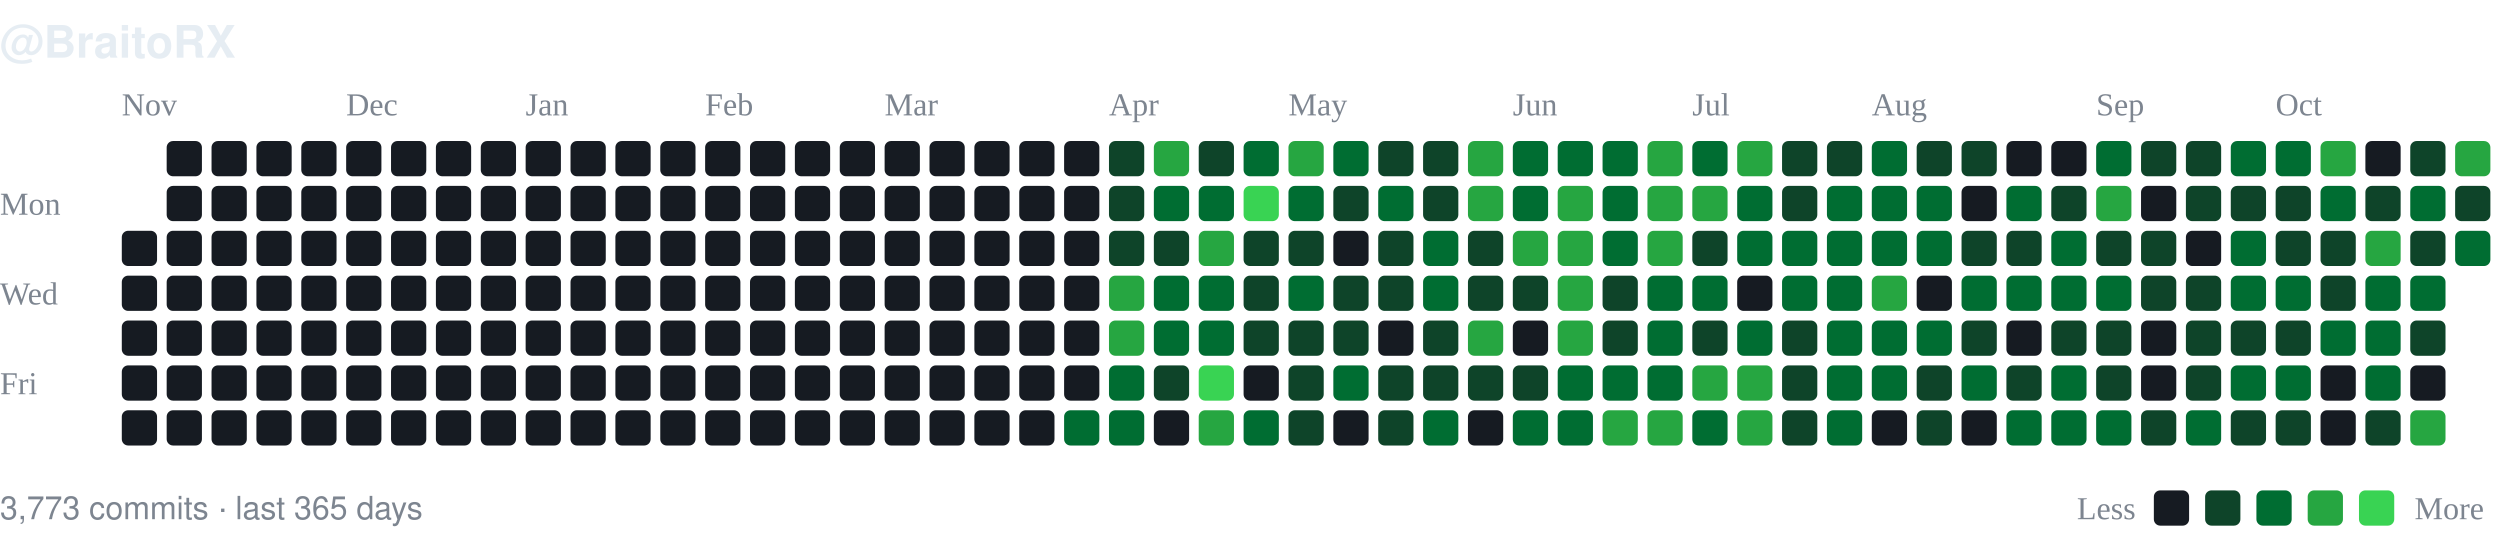
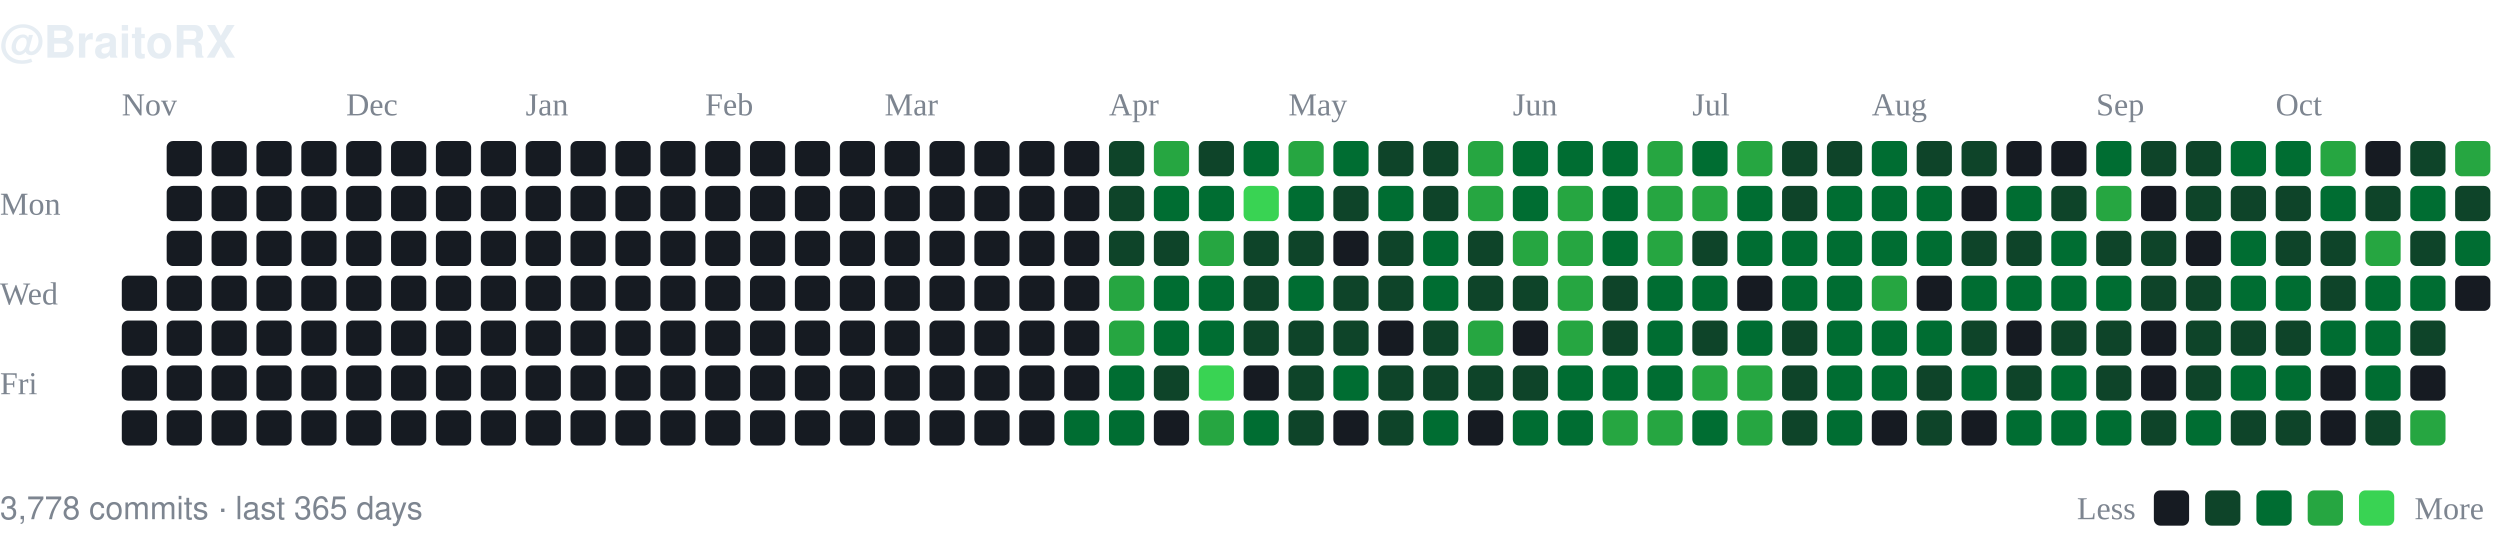
<svg xmlns="http://www.w3.org/2000/svg" width="780" height="170" viewBox="0 0 780 170" role="img">
  <text x="0" y="18" font-size="14" font-weight="600" fill="#e6edf3" font-family="ui-sans-serif,-apple-system,Segoe UI,Helvetica,Arial,sans-serif">@BraitoRX</text>
  <text x="0" y="67" font-size="10" fill="#7d8590">Mon</text>
  <text x="0" y="95" font-size="10" fill="#7d8590">Wed</text>
  <text x="0" y="123" font-size="10" fill="#7d8590">Fri</text>
  <text x="38" y="36" font-size="10" fill="#7d8590">Nov</text>
-   <rect x="38" y="72" width="11" height="11" rx="2" fill="#161b22" />
  <rect x="38" y="86" width="11" height="11" rx="2" fill="#161b22" />
  <rect x="38" y="100" width="11" height="11" rx="2" fill="#161b22" />
  <rect x="38" y="114" width="11" height="11" rx="2" fill="#161b22" />
  <rect x="38" y="128" width="11" height="11" rx="2" fill="#161b22" />
  <rect x="52" y="44" width="11" height="11" rx="2" fill="#161b22" />
  <rect x="52" y="58" width="11" height="11" rx="2" fill="#161b22" />
  <rect x="52" y="72" width="11" height="11" rx="2" fill="#161b22" />
  <rect x="52" y="86" width="11" height="11" rx="2" fill="#161b22" />
  <rect x="52" y="100" width="11" height="11" rx="2" fill="#161b22" />
  <rect x="52" y="114" width="11" height="11" rx="2" fill="#161b22" />
  <rect x="52" y="128" width="11" height="11" rx="2" fill="#161b22" />
  <rect x="66" y="44" width="11" height="11" rx="2" fill="#161b22" />
  <rect x="66" y="58" width="11" height="11" rx="2" fill="#161b22" />
  <rect x="66" y="72" width="11" height="11" rx="2" fill="#161b22" />
  <rect x="66" y="86" width="11" height="11" rx="2" fill="#161b22" />
  <rect x="66" y="100" width="11" height="11" rx="2" fill="#161b22" />
  <rect x="66" y="114" width="11" height="11" rx="2" fill="#161b22" />
  <rect x="66" y="128" width="11" height="11" rx="2" fill="#161b22" />
  <rect x="80" y="44" width="11" height="11" rx="2" fill="#161b22" />
  <rect x="80" y="58" width="11" height="11" rx="2" fill="#161b22" />
  <rect x="80" y="72" width="11" height="11" rx="2" fill="#161b22" />
  <rect x="80" y="86" width="11" height="11" rx="2" fill="#161b22" />
  <rect x="80" y="100" width="11" height="11" rx="2" fill="#161b22" />
  <rect x="80" y="114" width="11" height="11" rx="2" fill="#161b22" />
  <rect x="80" y="128" width="11" height="11" rx="2" fill="#161b22" />
  <rect x="94" y="44" width="11" height="11" rx="2" fill="#161b22" />
  <rect x="94" y="58" width="11" height="11" rx="2" fill="#161b22" />
  <rect x="94" y="72" width="11" height="11" rx="2" fill="#161b22" />
  <rect x="94" y="86" width="11" height="11" rx="2" fill="#161b22" />
  <rect x="94" y="100" width="11" height="11" rx="2" fill="#161b22" />
  <rect x="94" y="114" width="11" height="11" rx="2" fill="#161b22" />
  <rect x="94" y="128" width="11" height="11" rx="2" fill="#161b22" />
  <text x="108" y="36" font-size="10" fill="#7d8590">Dec</text>
  <rect x="108" y="44" width="11" height="11" rx="2" fill="#161b22" />
  <rect x="108" y="58" width="11" height="11" rx="2" fill="#161b22" />
  <rect x="108" y="72" width="11" height="11" rx="2" fill="#161b22" />
  <rect x="108" y="86" width="11" height="11" rx="2" fill="#161b22" />
  <rect x="108" y="100" width="11" height="11" rx="2" fill="#161b22" />
  <rect x="108" y="114" width="11" height="11" rx="2" fill="#161b22" />
  <rect x="108" y="128" width="11" height="11" rx="2" fill="#161b22" />
  <rect x="122" y="44" width="11" height="11" rx="2" fill="#161b22" />
  <rect x="122" y="58" width="11" height="11" rx="2" fill="#161b22" />
  <rect x="122" y="72" width="11" height="11" rx="2" fill="#161b22" />
  <rect x="122" y="86" width="11" height="11" rx="2" fill="#161b22" />
  <rect x="122" y="100" width="11" height="11" rx="2" fill="#161b22" />
  <rect x="122" y="114" width="11" height="11" rx="2" fill="#161b22" />
  <rect x="122" y="128" width="11" height="11" rx="2" fill="#161b22" />
  <rect x="136" y="44" width="11" height="11" rx="2" fill="#161b22" />
  <rect x="136" y="58" width="11" height="11" rx="2" fill="#161b22" />
  <rect x="136" y="72" width="11" height="11" rx="2" fill="#161b22" />
  <rect x="136" y="86" width="11" height="11" rx="2" fill="#161b22" />
  <rect x="136" y="100" width="11" height="11" rx="2" fill="#161b22" />
  <rect x="136" y="114" width="11" height="11" rx="2" fill="#161b22" />
  <rect x="136" y="128" width="11" height="11" rx="2" fill="#161b22" />
  <rect x="150" y="44" width="11" height="11" rx="2" fill="#161b22" />
  <rect x="150" y="58" width="11" height="11" rx="2" fill="#161b22" />
  <rect x="150" y="72" width="11" height="11" rx="2" fill="#161b22" />
  <rect x="150" y="86" width="11" height="11" rx="2" fill="#161b22" />
  <rect x="150" y="100" width="11" height="11" rx="2" fill="#161b22" />
  <rect x="150" y="114" width="11" height="11" rx="2" fill="#161b22" />
  <rect x="150" y="128" width="11" height="11" rx="2" fill="#161b22" />
  <text x="164" y="36" font-size="10" fill="#7d8590">Jan</text>
  <rect x="164" y="44" width="11" height="11" rx="2" fill="#161b22" />
  <rect x="164" y="58" width="11" height="11" rx="2" fill="#161b22" />
  <rect x="164" y="72" width="11" height="11" rx="2" fill="#161b22" />
  <rect x="164" y="86" width="11" height="11" rx="2" fill="#161b22" />
  <rect x="164" y="100" width="11" height="11" rx="2" fill="#161b22" />
  <rect x="164" y="114" width="11" height="11" rx="2" fill="#161b22" />
  <rect x="164" y="128" width="11" height="11" rx="2" fill="#161b22" />
  <rect x="178" y="44" width="11" height="11" rx="2" fill="#161b22" />
  <rect x="178" y="58" width="11" height="11" rx="2" fill="#161b22" />
  <rect x="178" y="72" width="11" height="11" rx="2" fill="#161b22" />
  <rect x="178" y="86" width="11" height="11" rx="2" fill="#161b22" />
  <rect x="178" y="100" width="11" height="11" rx="2" fill="#161b22" />
  <rect x="178" y="114" width="11" height="11" rx="2" fill="#161b22" />
  <rect x="178" y="128" width="11" height="11" rx="2" fill="#161b22" />
  <rect x="192" y="44" width="11" height="11" rx="2" fill="#161b22" />
  <rect x="192" y="58" width="11" height="11" rx="2" fill="#161b22" />
  <rect x="192" y="72" width="11" height="11" rx="2" fill="#161b22" />
  <rect x="192" y="86" width="11" height="11" rx="2" fill="#161b22" />
  <rect x="192" y="100" width="11" height="11" rx="2" fill="#161b22" />
  <rect x="192" y="114" width="11" height="11" rx="2" fill="#161b22" />
  <rect x="192" y="128" width="11" height="11" rx="2" fill="#161b22" />
  <rect x="206" y="44" width="11" height="11" rx="2" fill="#161b22" />
  <rect x="206" y="58" width="11" height="11" rx="2" fill="#161b22" />
  <rect x="206" y="72" width="11" height="11" rx="2" fill="#161b22" />
  <rect x="206" y="86" width="11" height="11" rx="2" fill="#161b22" />
  <rect x="206" y="100" width="11" height="11" rx="2" fill="#161b22" />
  <rect x="206" y="114" width="11" height="11" rx="2" fill="#161b22" />
  <rect x="206" y="128" width="11" height="11" rx="2" fill="#161b22" />
  <text x="220" y="36" font-size="10" fill="#7d8590">Feb</text>
  <rect x="220" y="44" width="11" height="11" rx="2" fill="#161b22" />
  <rect x="220" y="58" width="11" height="11" rx="2" fill="#161b22" />
  <rect x="220" y="72" width="11" height="11" rx="2" fill="#161b22" />
  <rect x="220" y="86" width="11" height="11" rx="2" fill="#161b22" />
  <rect x="220" y="100" width="11" height="11" rx="2" fill="#161b22" />
  <rect x="220" y="114" width="11" height="11" rx="2" fill="#161b22" />
  <rect x="220" y="128" width="11" height="11" rx="2" fill="#161b22" />
  <rect x="234" y="44" width="11" height="11" rx="2" fill="#161b22" />
  <rect x="234" y="58" width="11" height="11" rx="2" fill="#161b22" />
  <rect x="234" y="72" width="11" height="11" rx="2" fill="#161b22" />
  <rect x="234" y="86" width="11" height="11" rx="2" fill="#161b22" />
  <rect x="234" y="100" width="11" height="11" rx="2" fill="#161b22" />
  <rect x="234" y="114" width="11" height="11" rx="2" fill="#161b22" />
  <rect x="234" y="128" width="11" height="11" rx="2" fill="#161b22" />
  <rect x="248" y="44" width="11" height="11" rx="2" fill="#161b22" />
  <rect x="248" y="58" width="11" height="11" rx="2" fill="#161b22" />
  <rect x="248" y="72" width="11" height="11" rx="2" fill="#161b22" />
  <rect x="248" y="86" width="11" height="11" rx="2" fill="#161b22" />
  <rect x="248" y="100" width="11" height="11" rx="2" fill="#161b22" />
  <rect x="248" y="114" width="11" height="11" rx="2" fill="#161b22" />
  <rect x="248" y="128" width="11" height="11" rx="2" fill="#161b22" />
  <rect x="262" y="44" width="11" height="11" rx="2" fill="#161b22" />
  <rect x="262" y="58" width="11" height="11" rx="2" fill="#161b22" />
  <rect x="262" y="72" width="11" height="11" rx="2" fill="#161b22" />
  <rect x="262" y="86" width="11" height="11" rx="2" fill="#161b22" />
  <rect x="262" y="100" width="11" height="11" rx="2" fill="#161b22" />
  <rect x="262" y="114" width="11" height="11" rx="2" fill="#161b22" />
  <rect x="262" y="128" width="11" height="11" rx="2" fill="#161b22" />
  <text x="276" y="36" font-size="10" fill="#7d8590">Mar</text>
  <rect x="276" y="44" width="11" height="11" rx="2" fill="#161b22" />
  <rect x="276" y="58" width="11" height="11" rx="2" fill="#161b22" />
  <rect x="276" y="72" width="11" height="11" rx="2" fill="#161b22" />
  <rect x="276" y="86" width="11" height="11" rx="2" fill="#161b22" />
  <rect x="276" y="100" width="11" height="11" rx="2" fill="#161b22" />
  <rect x="276" y="114" width="11" height="11" rx="2" fill="#161b22" />
  <rect x="276" y="128" width="11" height="11" rx="2" fill="#161b22" />
  <rect x="290" y="44" width="11" height="11" rx="2" fill="#161b22" />
  <rect x="290" y="58" width="11" height="11" rx="2" fill="#161b22" />
  <rect x="290" y="72" width="11" height="11" rx="2" fill="#161b22" />
  <rect x="290" y="86" width="11" height="11" rx="2" fill="#161b22" />
  <rect x="290" y="100" width="11" height="11" rx="2" fill="#161b22" />
  <rect x="290" y="114" width="11" height="11" rx="2" fill="#161b22" />
  <rect x="290" y="128" width="11" height="11" rx="2" fill="#161b22" />
  <rect x="304" y="44" width="11" height="11" rx="2" fill="#161b22" />
  <rect x="304" y="58" width="11" height="11" rx="2" fill="#161b22" />
  <rect x="304" y="72" width="11" height="11" rx="2" fill="#161b22" />
  <rect x="304" y="86" width="11" height="11" rx="2" fill="#161b22" />
  <rect x="304" y="100" width="11" height="11" rx="2" fill="#161b22" />
  <rect x="304" y="114" width="11" height="11" rx="2" fill="#161b22" />
  <rect x="304" y="128" width="11" height="11" rx="2" fill="#161b22" />
  <rect x="318" y="44" width="11" height="11" rx="2" fill="#161b22" />
  <rect x="318" y="58" width="11" height="11" rx="2" fill="#161b22" />
  <rect x="318" y="72" width="11" height="11" rx="2" fill="#161b22" />
  <rect x="318" y="86" width="11" height="11" rx="2" fill="#161b22" />
  <rect x="318" y="100" width="11" height="11" rx="2" fill="#161b22" />
  <rect x="318" y="114" width="11" height="11" rx="2" fill="#161b22" />
  <rect x="318" y="128" width="11" height="11" rx="2" fill="#161b22" />
  <rect x="332" y="44" width="11" height="11" rx="2" fill="#161b22" />
  <rect x="332" y="58" width="11" height="11" rx="2" fill="#161b22" />
  <rect x="332" y="72" width="11" height="11" rx="2" fill="#161b22" />
  <rect x="332" y="86" width="11" height="11" rx="2" fill="#161b22" />
  <rect x="332" y="100" width="11" height="11" rx="2" fill="#161b22" />
  <rect x="332" y="114" width="11" height="11" rx="2" fill="#161b22" />
  <rect x="332" y="128" width="11" height="11" rx="2" fill="#006d32" />
  <text x="346" y="36" font-size="10" fill="#7d8590">Apr</text>
  <rect x="346" y="44" width="11" height="11" rx="2" fill="#0e4429" />
  <rect x="346" y="58" width="11" height="11" rx="2" fill="#0e4429" />
  <rect x="346" y="72" width="11" height="11" rx="2" fill="#0e4429" />
  <rect x="346" y="86" width="11" height="11" rx="2" fill="#26a641" />
  <rect x="346" y="100" width="11" height="11" rx="2" fill="#26a641" />
  <rect x="346" y="114" width="11" height="11" rx="2" fill="#006d32" />
  <rect x="346" y="128" width="11" height="11" rx="2" fill="#006d32" />
  <rect x="360" y="44" width="11" height="11" rx="2" fill="#26a641" />
  <rect x="360" y="58" width="11" height="11" rx="2" fill="#006d32" />
  <rect x="360" y="72" width="11" height="11" rx="2" fill="#0e4429" />
  <rect x="360" y="86" width="11" height="11" rx="2" fill="#006d32" />
  <rect x="360" y="100" width="11" height="11" rx="2" fill="#006d32" />
  <rect x="360" y="114" width="11" height="11" rx="2" fill="#0e4429" />
  <rect x="360" y="128" width="11" height="11" rx="2" fill="#161b22" />
  <rect x="374" y="44" width="11" height="11" rx="2" fill="#0e4429" />
  <rect x="374" y="58" width="11" height="11" rx="2" fill="#006d32" />
  <rect x="374" y="72" width="11" height="11" rx="2" fill="#26a641" />
  <rect x="374" y="86" width="11" height="11" rx="2" fill="#006d32" />
  <rect x="374" y="100" width="11" height="11" rx="2" fill="#006d32" />
  <rect x="374" y="114" width="11" height="11" rx="2" fill="#39d353" />
  <rect x="374" y="128" width="11" height="11" rx="2" fill="#26a641" />
  <rect x="388" y="44" width="11" height="11" rx="2" fill="#006d32" />
  <rect x="388" y="58" width="11" height="11" rx="2" fill="#39d353" />
  <rect x="388" y="72" width="11" height="11" rx="2" fill="#0e4429" />
  <rect x="388" y="86" width="11" height="11" rx="2" fill="#0e4429" />
  <rect x="388" y="100" width="11" height="11" rx="2" fill="#0e4429" />
  <rect x="388" y="114" width="11" height="11" rx="2" fill="#161b22" />
  <rect x="388" y="128" width="11" height="11" rx="2" fill="#006d32" />
  <text x="402" y="36" font-size="10" fill="#7d8590">May</text>
  <rect x="402" y="44" width="11" height="11" rx="2" fill="#26a641" />
  <rect x="402" y="58" width="11" height="11" rx="2" fill="#006d32" />
  <rect x="402" y="72" width="11" height="11" rx="2" fill="#0e4429" />
  <rect x="402" y="86" width="11" height="11" rx="2" fill="#006d32" />
  <rect x="402" y="100" width="11" height="11" rx="2" fill="#0e4429" />
  <rect x="402" y="114" width="11" height="11" rx="2" fill="#0e4429" />
  <rect x="402" y="128" width="11" height="11" rx="2" fill="#0e4429" />
  <rect x="416" y="44" width="11" height="11" rx="2" fill="#006d32" />
  <rect x="416" y="58" width="11" height="11" rx="2" fill="#0e4429" />
  <rect x="416" y="72" width="11" height="11" rx="2" fill="#161b22" />
  <rect x="416" y="86" width="11" height="11" rx="2" fill="#0e4429" />
  <rect x="416" y="100" width="11" height="11" rx="2" fill="#0e4429" />
  <rect x="416" y="114" width="11" height="11" rx="2" fill="#006d32" />
  <rect x="416" y="128" width="11" height="11" rx="2" fill="#161b22" />
  <rect x="430" y="44" width="11" height="11" rx="2" fill="#0e4429" />
  <rect x="430" y="58" width="11" height="11" rx="2" fill="#006d32" />
  <rect x="430" y="72" width="11" height="11" rx="2" fill="#0e4429" />
  <rect x="430" y="86" width="11" height="11" rx="2" fill="#0e4429" />
  <rect x="430" y="100" width="11" height="11" rx="2" fill="#161b22" />
  <rect x="430" y="114" width="11" height="11" rx="2" fill="#0e4429" />
  <rect x="430" y="128" width="11" height="11" rx="2" fill="#0e4429" />
  <rect x="444" y="44" width="11" height="11" rx="2" fill="#0e4429" />
  <rect x="444" y="58" width="11" height="11" rx="2" fill="#0e4429" />
  <rect x="444" y="72" width="11" height="11" rx="2" fill="#006d32" />
  <rect x="444" y="86" width="11" height="11" rx="2" fill="#006d32" />
  <rect x="444" y="100" width="11" height="11" rx="2" fill="#0e4429" />
  <rect x="444" y="114" width="11" height="11" rx="2" fill="#0e4429" />
  <rect x="444" y="128" width="11" height="11" rx="2" fill="#006d32" />
  <rect x="458" y="44" width="11" height="11" rx="2" fill="#26a641" />
  <rect x="458" y="58" width="11" height="11" rx="2" fill="#26a641" />
  <rect x="458" y="72" width="11" height="11" rx="2" fill="#0e4429" />
  <rect x="458" y="86" width="11" height="11" rx="2" fill="#0e4429" />
  <rect x="458" y="100" width="11" height="11" rx="2" fill="#26a641" />
  <rect x="458" y="114" width="11" height="11" rx="2" fill="#0e4429" />
  <rect x="458" y="128" width="11" height="11" rx="2" fill="#161b22" />
  <text x="472" y="36" font-size="10" fill="#7d8590">Jun</text>
  <rect x="472" y="44" width="11" height="11" rx="2" fill="#006d32" />
  <rect x="472" y="58" width="11" height="11" rx="2" fill="#006d32" />
  <rect x="472" y="72" width="11" height="11" rx="2" fill="#26a641" />
  <rect x="472" y="86" width="11" height="11" rx="2" fill="#0e4429" />
  <rect x="472" y="100" width="11" height="11" rx="2" fill="#161b22" />
  <rect x="472" y="114" width="11" height="11" rx="2" fill="#0e4429" />
  <rect x="472" y="128" width="11" height="11" rx="2" fill="#006d32" />
  <rect x="486" y="44" width="11" height="11" rx="2" fill="#006d32" />
  <rect x="486" y="58" width="11" height="11" rx="2" fill="#26a641" />
  <rect x="486" y="72" width="11" height="11" rx="2" fill="#26a641" />
  <rect x="486" y="86" width="11" height="11" rx="2" fill="#26a641" />
  <rect x="486" y="100" width="11" height="11" rx="2" fill="#26a641" />
  <rect x="486" y="114" width="11" height="11" rx="2" fill="#006d32" />
  <rect x="486" y="128" width="11" height="11" rx="2" fill="#006d32" />
  <rect x="500" y="44" width="11" height="11" rx="2" fill="#006d32" />
  <rect x="500" y="58" width="11" height="11" rx="2" fill="#006d32" />
  <rect x="500" y="72" width="11" height="11" rx="2" fill="#006d32" />
  <rect x="500" y="86" width="11" height="11" rx="2" fill="#0e4429" />
  <rect x="500" y="100" width="11" height="11" rx="2" fill="#0e4429" />
  <rect x="500" y="114" width="11" height="11" rx="2" fill="#006d32" />
  <rect x="500" y="128" width="11" height="11" rx="2" fill="#26a641" />
  <rect x="514" y="44" width="11" height="11" rx="2" fill="#26a641" />
  <rect x="514" y="58" width="11" height="11" rx="2" fill="#26a641" />
  <rect x="514" y="72" width="11" height="11" rx="2" fill="#26a641" />
  <rect x="514" y="86" width="11" height="11" rx="2" fill="#006d32" />
  <rect x="514" y="100" width="11" height="11" rx="2" fill="#006d32" />
  <rect x="514" y="114" width="11" height="11" rx="2" fill="#006d32" />
  <rect x="514" y="128" width="11" height="11" rx="2" fill="#26a641" />
  <text x="528" y="36" font-size="10" fill="#7d8590">Jul</text>
  <rect x="528" y="44" width="11" height="11" rx="2" fill="#006d32" />
  <rect x="528" y="58" width="11" height="11" rx="2" fill="#26a641" />
  <rect x="528" y="72" width="11" height="11" rx="2" fill="#0e4429" />
  <rect x="528" y="86" width="11" height="11" rx="2" fill="#006d32" />
  <rect x="528" y="100" width="11" height="11" rx="2" fill="#0e4429" />
  <rect x="528" y="114" width="11" height="11" rx="2" fill="#26a641" />
  <rect x="528" y="128" width="11" height="11" rx="2" fill="#006d32" />
  <rect x="542" y="44" width="11" height="11" rx="2" fill="#26a641" />
  <rect x="542" y="58" width="11" height="11" rx="2" fill="#006d32" />
  <rect x="542" y="72" width="11" height="11" rx="2" fill="#006d32" />
  <rect x="542" y="86" width="11" height="11" rx="2" fill="#161b22" />
  <rect x="542" y="100" width="11" height="11" rx="2" fill="#006d32" />
  <rect x="542" y="114" width="11" height="11" rx="2" fill="#26a641" />
  <rect x="542" y="128" width="11" height="11" rx="2" fill="#26a641" />
  <rect x="556" y="44" width="11" height="11" rx="2" fill="#0e4429" />
  <rect x="556" y="58" width="11" height="11" rx="2" fill="#0e4429" />
  <rect x="556" y="72" width="11" height="11" rx="2" fill="#006d32" />
  <rect x="556" y="86" width="11" height="11" rx="2" fill="#006d32" />
  <rect x="556" y="100" width="11" height="11" rx="2" fill="#0e4429" />
  <rect x="556" y="114" width="11" height="11" rx="2" fill="#0e4429" />
  <rect x="556" y="128" width="11" height="11" rx="2" fill="#0e4429" />
  <rect x="570" y="44" width="11" height="11" rx="2" fill="#0e4429" />
  <rect x="570" y="58" width="11" height="11" rx="2" fill="#006d32" />
  <rect x="570" y="72" width="11" height="11" rx="2" fill="#006d32" />
  <rect x="570" y="86" width="11" height="11" rx="2" fill="#006d32" />
  <rect x="570" y="100" width="11" height="11" rx="2" fill="#006d32" />
  <rect x="570" y="114" width="11" height="11" rx="2" fill="#006d32" />
  <rect x="570" y="128" width="11" height="11" rx="2" fill="#006d32" />
  <text x="584" y="36" font-size="10" fill="#7d8590">Aug</text>
  <rect x="584" y="44" width="11" height="11" rx="2" fill="#006d32" />
  <rect x="584" y="58" width="11" height="11" rx="2" fill="#006d32" />
  <rect x="584" y="72" width="11" height="11" rx="2" fill="#006d32" />
  <rect x="584" y="86" width="11" height="11" rx="2" fill="#26a641" />
  <rect x="584" y="100" width="11" height="11" rx="2" fill="#006d32" />
  <rect x="584" y="114" width="11" height="11" rx="2" fill="#006d32" />
  <rect x="584" y="128" width="11" height="11" rx="2" fill="#161b22" />
  <rect x="598" y="44" width="11" height="11" rx="2" fill="#0e4429" />
  <rect x="598" y="58" width="11" height="11" rx="2" fill="#006d32" />
  <rect x="598" y="72" width="11" height="11" rx="2" fill="#006d32" />
  <rect x="598" y="86" width="11" height="11" rx="2" fill="#161b22" />
  <rect x="598" y="100" width="11" height="11" rx="2" fill="#006d32" />
  <rect x="598" y="114" width="11" height="11" rx="2" fill="#0e4429" />
  <rect x="598" y="128" width="11" height="11" rx="2" fill="#0e4429" />
  <rect x="612" y="44" width="11" height="11" rx="2" fill="#0e4429" />
  <rect x="612" y="58" width="11" height="11" rx="2" fill="#161b22" />
  <rect x="612" y="72" width="11" height="11" rx="2" fill="#0e4429" />
  <rect x="612" y="86" width="11" height="11" rx="2" fill="#006d32" />
  <rect x="612" y="100" width="11" height="11" rx="2" fill="#0e4429" />
  <rect x="612" y="114" width="11" height="11" rx="2" fill="#006d32" />
  <rect x="612" y="128" width="11" height="11" rx="2" fill="#161b22" />
  <rect x="626" y="44" width="11" height="11" rx="2" fill="#161b22" />
  <rect x="626" y="58" width="11" height="11" rx="2" fill="#006d32" />
  <rect x="626" y="72" width="11" height="11" rx="2" fill="#0e4429" />
  <rect x="626" y="86" width="11" height="11" rx="2" fill="#006d32" />
  <rect x="626" y="100" width="11" height="11" rx="2" fill="#161b22" />
  <rect x="626" y="114" width="11" height="11" rx="2" fill="#0e4429" />
  <rect x="626" y="128" width="11" height="11" rx="2" fill="#006d32" />
  <rect x="640" y="44" width="11" height="11" rx="2" fill="#161b22" />
  <rect x="640" y="58" width="11" height="11" rx="2" fill="#0e4429" />
  <rect x="640" y="72" width="11" height="11" rx="2" fill="#006d32" />
  <rect x="640" y="86" width="11" height="11" rx="2" fill="#006d32" />
  <rect x="640" y="100" width="11" height="11" rx="2" fill="#0e4429" />
  <rect x="640" y="114" width="11" height="11" rx="2" fill="#006d32" />
  <rect x="640" y="128" width="11" height="11" rx="2" fill="#006d32" />
  <text x="654" y="36" font-size="10" fill="#7d8590">Sep</text>
  <rect x="654" y="44" width="11" height="11" rx="2" fill="#006d32" />
  <rect x="654" y="58" width="11" height="11" rx="2" fill="#26a641" />
  <rect x="654" y="72" width="11" height="11" rx="2" fill="#0e4429" />
  <rect x="654" y="86" width="11" height="11" rx="2" fill="#006d32" />
  <rect x="654" y="100" width="11" height="11" rx="2" fill="#0e4429" />
  <rect x="654" y="114" width="11" height="11" rx="2" fill="#0e4429" />
  <rect x="654" y="128" width="11" height="11" rx="2" fill="#006d32" />
  <rect x="668" y="44" width="11" height="11" rx="2" fill="#0e4429" />
  <rect x="668" y="58" width="11" height="11" rx="2" fill="#161b22" />
  <rect x="668" y="72" width="11" height="11" rx="2" fill="#0e4429" />
  <rect x="668" y="86" width="11" height="11" rx="2" fill="#0e4429" />
  <rect x="668" y="100" width="11" height="11" rx="2" fill="#161b22" />
  <rect x="668" y="114" width="11" height="11" rx="2" fill="#161b22" />
  <rect x="668" y="128" width="11" height="11" rx="2" fill="#0e4429" />
  <rect x="682" y="44" width="11" height="11" rx="2" fill="#0e4429" />
  <rect x="682" y="58" width="11" height="11" rx="2" fill="#0e4429" />
  <rect x="682" y="72" width="11" height="11" rx="2" fill="#161b22" />
  <rect x="682" y="86" width="11" height="11" rx="2" fill="#0e4429" />
  <rect x="682" y="100" width="11" height="11" rx="2" fill="#0e4429" />
  <rect x="682" y="114" width="11" height="11" rx="2" fill="#0e4429" />
  <rect x="682" y="128" width="11" height="11" rx="2" fill="#006d32" />
  <rect x="696" y="44" width="11" height="11" rx="2" fill="#006d32" />
  <rect x="696" y="58" width="11" height="11" rx="2" fill="#0e4429" />
  <rect x="696" y="72" width="11" height="11" rx="2" fill="#006d32" />
  <rect x="696" y="86" width="11" height="11" rx="2" fill="#006d32" />
  <rect x="696" y="100" width="11" height="11" rx="2" fill="#0e4429" />
  <rect x="696" y="114" width="11" height="11" rx="2" fill="#006d32" />
  <rect x="696" y="128" width="11" height="11" rx="2" fill="#0e4429" />
  <text x="710" y="36" font-size="10" fill="#7d8590">Oct</text>
  <rect x="710" y="44" width="11" height="11" rx="2" fill="#006d32" />
  <rect x="710" y="58" width="11" height="11" rx="2" fill="#0e4429" />
  <rect x="710" y="72" width="11" height="11" rx="2" fill="#0e4429" />
  <rect x="710" y="86" width="11" height="11" rx="2" fill="#006d32" />
  <rect x="710" y="100" width="11" height="11" rx="2" fill="#0e4429" />
  <rect x="710" y="114" width="11" height="11" rx="2" fill="#006d32" />
  <rect x="710" y="128" width="11" height="11" rx="2" fill="#0e4429" />
  <rect x="724" y="44" width="11" height="11" rx="2" fill="#26a641" />
  <rect x="724" y="58" width="11" height="11" rx="2" fill="#006d32" />
  <rect x="724" y="72" width="11" height="11" rx="2" fill="#0e4429" />
  <rect x="724" y="86" width="11" height="11" rx="2" fill="#0e4429" />
  <rect x="724" y="100" width="11" height="11" rx="2" fill="#006d32" />
  <rect x="724" y="114" width="11" height="11" rx="2" fill="#161b22" />
  <rect x="724" y="128" width="11" height="11" rx="2" fill="#161b22" />
  <rect x="738" y="44" width="11" height="11" rx="2" fill="#161b22" />
  <rect x="738" y="58" width="11" height="11" rx="2" fill="#0e4429" />
  <rect x="738" y="72" width="11" height="11" rx="2" fill="#26a641" />
  <rect x="738" y="86" width="11" height="11" rx="2" fill="#006d32" />
  <rect x="738" y="100" width="11" height="11" rx="2" fill="#006d32" />
  <rect x="738" y="114" width="11" height="11" rx="2" fill="#006d32" />
  <rect x="738" y="128" width="11" height="11" rx="2" fill="#0e4429" />
  <rect x="752" y="44" width="11" height="11" rx="2" fill="#0e4429" />
  <rect x="752" y="58" width="11" height="11" rx="2" fill="#006d32" />
  <rect x="752" y="72" width="11" height="11" rx="2" fill="#0e4429" />
  <rect x="752" y="86" width="11" height="11" rx="2" fill="#006d32" />
  <rect x="752" y="100" width="11" height="11" rx="2" fill="#0e4429" />
  <rect x="752" y="114" width="11" height="11" rx="2" fill="#161b22" />
  <rect x="752" y="128" width="11" height="11" rx="2" fill="#26a641" />
  <rect x="766" y="44" width="11" height="11" rx="2" fill="#26a641" />
  <rect x="766" y="58" width="11" height="11" rx="2" fill="#0e4429" />
  <rect x="766" y="72" width="11" height="11" rx="2" fill="#006d32" />
+   <rect x="766" y="86" width="11" height="11" rx="2" fill="#161b22" />
  <text x="648" y="162" font-size="10" fill="#7d8590">Less</text>
  <rect x="672" y="153" width="11" height="11" rx="2" fill="#161b22" />
  <rect x="688" y="153" width="11" height="11" rx="2" fill="#0e4429" />
  <rect x="704" y="153" width="11" height="11" rx="2" fill="#006d32" />
  <rect x="720" y="153" width="11" height="11" rx="2" fill="#26a641" />
  <rect x="736" y="153" width="11" height="11" rx="2" fill="#39d353" />
  <text x="775" y="162" font-size="10" fill="#7d8590" text-anchor="end">More</text>
-   <text x="0" y="162" font-size="10" fill="#7d8590" font-family="ui-sans-serif,-apple-system,Segoe UI,Helvetica,Arial,sans-serif">3,773 commits · last 365 days</text>
+   <text x="0" y="162" font-size="10" fill="#7d8590" font-family="ui-sans-serif,-apple-system,Segoe UI,Helvetica,Arial,sans-serif">3,778 commits · last 365 days</text>
</svg>
